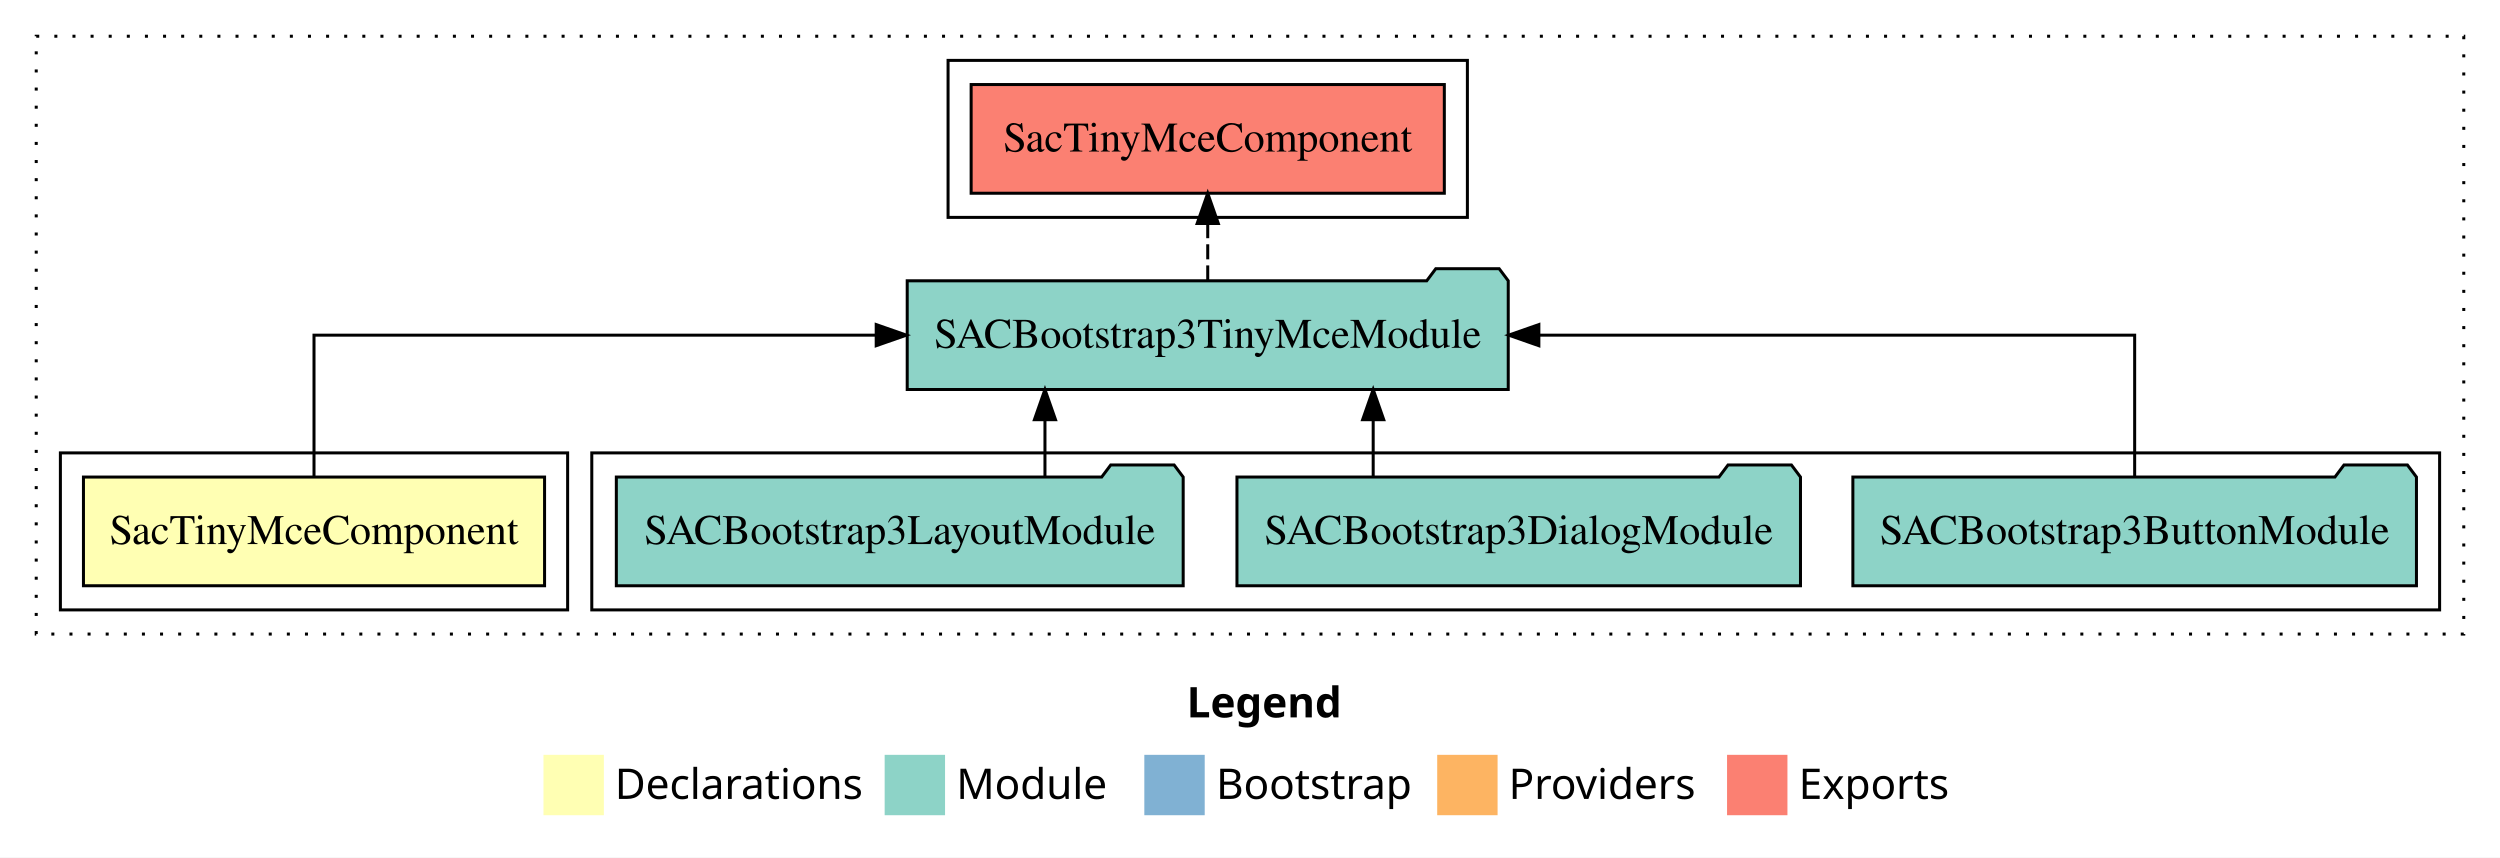
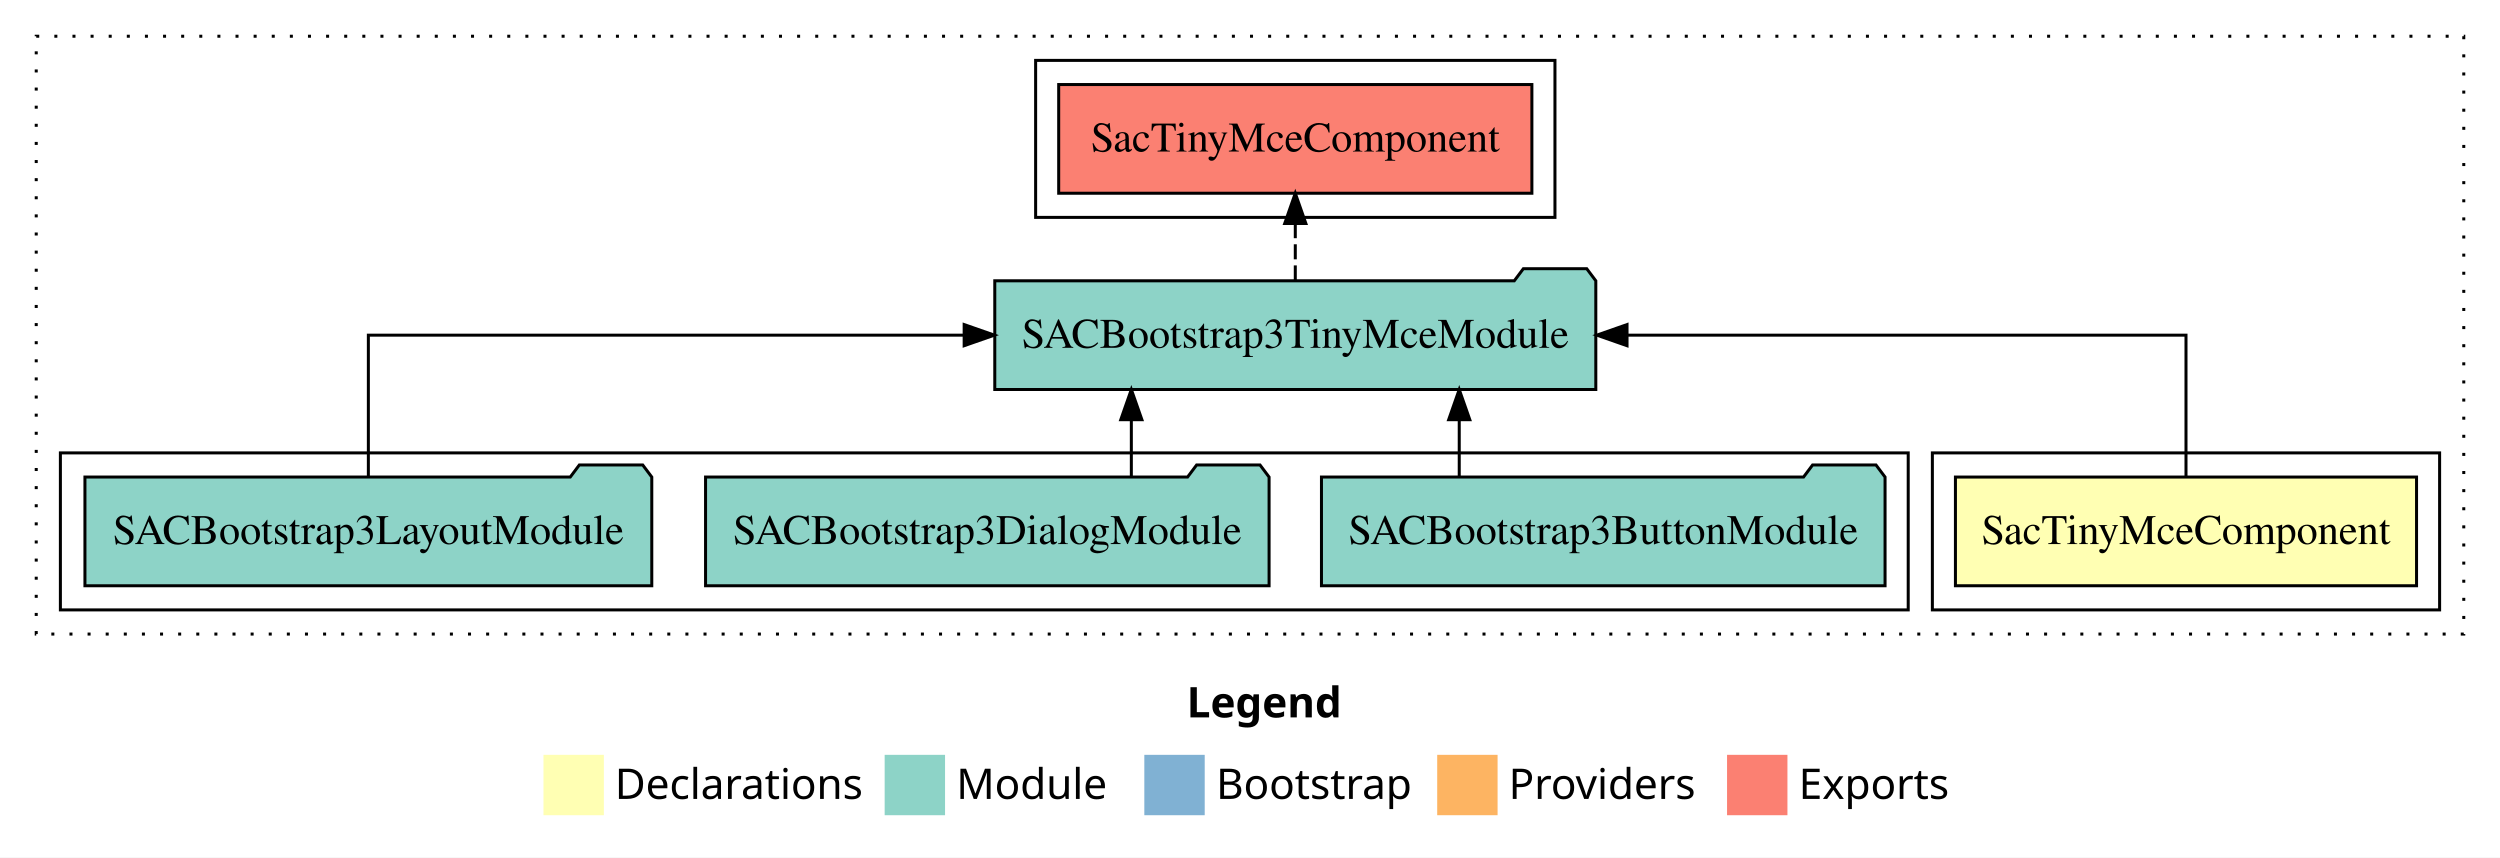
<svg xmlns="http://www.w3.org/2000/svg" width="828pt" height="284pt" viewBox="0.00 0.00 828.00 284.00">
  <g id="graph0" class="graph" transform="scale(1 1) rotate(0) translate(4 280)">
    <polygon fill="white" stroke="transparent" points="-4,4 -4,-280 824,-280 824,4 -4,4" />
    <text text-anchor="start" x="389.01" y="-42.4" font-family="Times-12" font-weight="bold" font-size="14.00">Legend</text>
    <polygon fill="#ffffb3" stroke="transparent" points="176,-10 176,-30 196,-30 196,-10 176,-10" />
    <text text-anchor="start" x="199.63" y="-15.4" font-family="Times-12" font-size="14.00">  Declarations</text>
    <polygon fill="#8dd3c7" stroke="transparent" points="289,-10 289,-30 309,-30 309,-10 289,-10" />
    <text text-anchor="start" x="312.73" y="-15.4" font-family="Times-12" font-size="14.00">  Module</text>
    <polygon fill="#80b1d3" stroke="transparent" points="375,-10 375,-30 395,-30 395,-10 375,-10" />
    <text text-anchor="start" x="398.78" y="-15.4" font-family="Times-12" font-size="14.00">  Bootstrap</text>
    <polygon fill="#fdb462" stroke="transparent" points="472,-10 472,-30 492,-30 492,-10 472,-10" />
    <text text-anchor="start" x="495.67" y="-15.4" font-family="Times-12" font-size="14.00">  Providers</text>
    <polygon fill="#fb8072" stroke="transparent" points="568,-10 568,-30 588,-30 588,-10 568,-10" />
    <text text-anchor="start" x="591.73" y="-15.4" font-family="Times-12" font-size="14.00">  Exports</text>
    <g id="clust1" class="cluster">
      <polygon fill="none" stroke="black" stroke-dasharray="1,5" points="8,-70 8,-268 812,-268 812,-70 8,-70" />
    </g>
+     <g id="clust2" class="cluster">
+       <polygon fill="none" stroke="black" points="636,-78 636,-130 804,-130 804,-78 636,-78" />
+     </g>
    <g id="clust4" class="cluster">
-       <polygon fill="none" stroke="black" points="192,-78 192,-130 804,-130 804,-78 192,-78" />
-     </g>
-     <g id="clust2" class="cluster">
-       <polygon fill="none" stroke="black" points="16,-78 16,-130 184,-130 184,-78 16,-78" />
+       <polygon fill="none" stroke="black" points="16,-78 16,-130 628,-130 628,-78 16,-78" />
    </g>
    <g id="clust5" class="cluster">
-       <polygon fill="none" stroke="black" points="310,-208 310,-260 482,-260 482,-208 310,-208" />
+       <polygon fill="none" stroke="black" points="339,-208 339,-260 511,-260 511,-208 339,-208" />
    </g>
    <g id="node1" class="node">
-       <polygon fill="#ffffb3" stroke="black" points="176.36,-122 23.64,-122 23.64,-86 176.36,-86 176.36,-122" />
-       <text text-anchor="middle" x="100" y="-99.8" font-family="Times,serif" font-size="14.00">SacTinyMceComponent</text>
+       <polygon fill="#ffffb3" stroke="black" points="796.36,-122 643.64,-122 643.64,-86 796.36,-86 796.36,-122" />
+       <text text-anchor="middle" x="720" y="-99.8" font-family="Times,serif" font-size="14.00">SacTinyMceComponent</text>
    </g>
    <g id="node2" class="node">
-       <polygon fill="#8dd3c7" stroke="black" points="495.53,-187 492.53,-191 471.53,-191 468.53,-187 296.47,-187 296.47,-151 495.53,-151 495.53,-187" />
-       <text text-anchor="middle" x="396" y="-164.8" font-family="Times,serif" font-size="14.00">SACBootstrap3TinyMceModule</text>
+       <polygon fill="#8dd3c7" stroke="black" points="524.53,-187 521.53,-191 500.53,-191 497.53,-187 325.47,-187 325.47,-151 524.53,-151 524.53,-187" />
+       <text text-anchor="middle" x="425" y="-164.8" font-family="Times,serif" font-size="14.00">SACBootstrap3TinyMceModule</text>
    </g>
    <g id="edge1" class="edge">
-       <path fill="none" stroke="black" d="M100,-122.11C100,-141.34 100,-169 100,-169 100,-169 286.2,-169 286.2,-169" />
-       <polygon fill="black" stroke="black" points="286.2,-172.5 296.2,-169 286.2,-165.5 286.2,-172.5" />
+       <path fill="none" stroke="black" d="M720,-122.11C720,-141.34 720,-169 720,-169 720,-169 534.87,-169 534.87,-169" />
+       <polygon fill="black" stroke="black" points="534.87,-165.5 524.87,-169 534.87,-172.5 534.87,-165.5" />
    </g>
    <g id="node6" class="node">
-       <polygon fill="#fb8072" stroke="black" points="474.36,-252 317.64,-252 317.64,-216 474.36,-216 474.36,-252" />
-       <text text-anchor="middle" x="396" y="-229.8" font-family="Times,serif" font-size="14.00">SacTinyMceComponent </text>
+       <polygon fill="#fb8072" stroke="black" points="503.36,-252 346.64,-252 346.64,-216 503.36,-216 503.36,-252" />
+       <text text-anchor="middle" x="425" y="-229.8" font-family="Times,serif" font-size="14.00">SacTinyMceComponent </text>
    </g>
    <g id="edge5" class="edge">
-       <path fill="none" stroke="black" stroke-dasharray="5,2" d="M396,-187.11C396,-187.11 396,-205.99 396,-205.99" />
-       <polygon fill="black" stroke="black" points="392.5,-205.99 396,-215.99 399.5,-205.99 392.5,-205.99" />
+       <path fill="none" stroke="black" stroke-dasharray="5,2" d="M425,-187.11C425,-187.11 425,-205.99 425,-205.99" />
+       <polygon fill="black" stroke="black" points="421.5,-205.99 425,-215.99 428.5,-205.99 421.5,-205.99" />
    </g>
    <g id="node3" class="node">
-       <polygon fill="#8dd3c7" stroke="black" points="796.33,-122 793.33,-126 772.33,-126 769.33,-122 609.67,-122 609.67,-86 796.33,-86 796.33,-122" />
-       <text text-anchor="middle" x="703" y="-99.8" font-family="Times,serif" font-size="14.00">SACBootstrap3ButtonModule</text>
+       <polygon fill="#8dd3c7" stroke="black" points="620.33,-122 617.33,-126 596.33,-126 593.33,-122 433.67,-122 433.67,-86 620.33,-86 620.33,-122" />
+       <text text-anchor="middle" x="527" y="-99.8" font-family="Times,serif" font-size="14.00">SACBootstrap3ButtonModule</text>
    </g>
    <g id="edge2" class="edge">
-       <path fill="none" stroke="black" d="M703,-122.11C703,-141.34 703,-169 703,-169 703,-169 505.67,-169 505.67,-169" />
-       <polygon fill="black" stroke="black" points="505.67,-165.5 495.67,-169 505.67,-172.5 505.67,-165.5" />
+       <path fill="none" stroke="black" d="M479.3,-122.11C479.3,-122.11 479.3,-140.99 479.3,-140.99" />
+       <polygon fill="black" stroke="black" points="475.8,-140.99 479.3,-150.99 482.8,-140.99 475.8,-140.99" />
    </g>
    <g id="node4" class="node">
-       <polygon fill="#8dd3c7" stroke="black" points="592.32,-122 589.32,-126 568.32,-126 565.32,-122 405.68,-122 405.68,-86 592.32,-86 592.32,-122" />
-       <text text-anchor="middle" x="499" y="-99.8" font-family="Times,serif" font-size="14.00">SACBootstrap3DialogModule</text>
+       <polygon fill="#8dd3c7" stroke="black" points="416.32,-122 413.32,-126 392.32,-126 389.32,-122 229.68,-122 229.68,-86 416.32,-86 416.32,-122" />
+       <text text-anchor="middle" x="323" y="-99.8" font-family="Times,serif" font-size="14.00">SACBootstrap3DialogModule</text>
    </g>
    <g id="edge3" class="edge">
-       <path fill="none" stroke="black" d="M450.8,-122.11C450.8,-122.11 450.8,-140.99 450.8,-140.99" />
-       <polygon fill="black" stroke="black" points="447.3,-140.99 450.8,-150.99 454.3,-140.99 447.3,-140.99" />
+       <path fill="none" stroke="black" d="M370.7,-122.11C370.7,-122.11 370.7,-140.99 370.7,-140.99" />
+       <polygon fill="black" stroke="black" points="367.2,-140.99 370.7,-150.99 374.2,-140.99 367.2,-140.99" />
    </g>
    <g id="node5" class="node">
-       <polygon fill="#8dd3c7" stroke="black" points="387.87,-122 384.87,-126 363.87,-126 360.87,-122 200.13,-122 200.13,-86 387.87,-86 387.87,-122" />
-       <text text-anchor="middle" x="294" y="-99.8" font-family="Times,serif" font-size="14.00">SACBootstrap3LayoutModule</text>
+       <polygon fill="#8dd3c7" stroke="black" points="211.87,-122 208.87,-126 187.87,-126 184.87,-122 24.13,-122 24.13,-86 211.87,-86 211.87,-122" />
+       <text text-anchor="middle" x="118" y="-99.8" font-family="Times,serif" font-size="14.00">SACBootstrap3LayoutModule</text>
    </g>
    <g id="edge4" class="edge">
-       <path fill="none" stroke="black" d="M342.09,-122.11C342.09,-122.11 342.09,-140.99 342.09,-140.99" />
-       <polygon fill="black" stroke="black" points="338.59,-140.99 342.09,-150.99 345.59,-140.99 338.59,-140.99" />
+       <path fill="none" stroke="black" d="M118,-122.11C118,-141.34 118,-169 118,-169 118,-169 315.33,-169 315.33,-169" />
+       <polygon fill="black" stroke="black" points="315.33,-172.5 325.33,-169 315.33,-165.5 315.33,-172.5" />
    </g>
  </g>
</svg>
